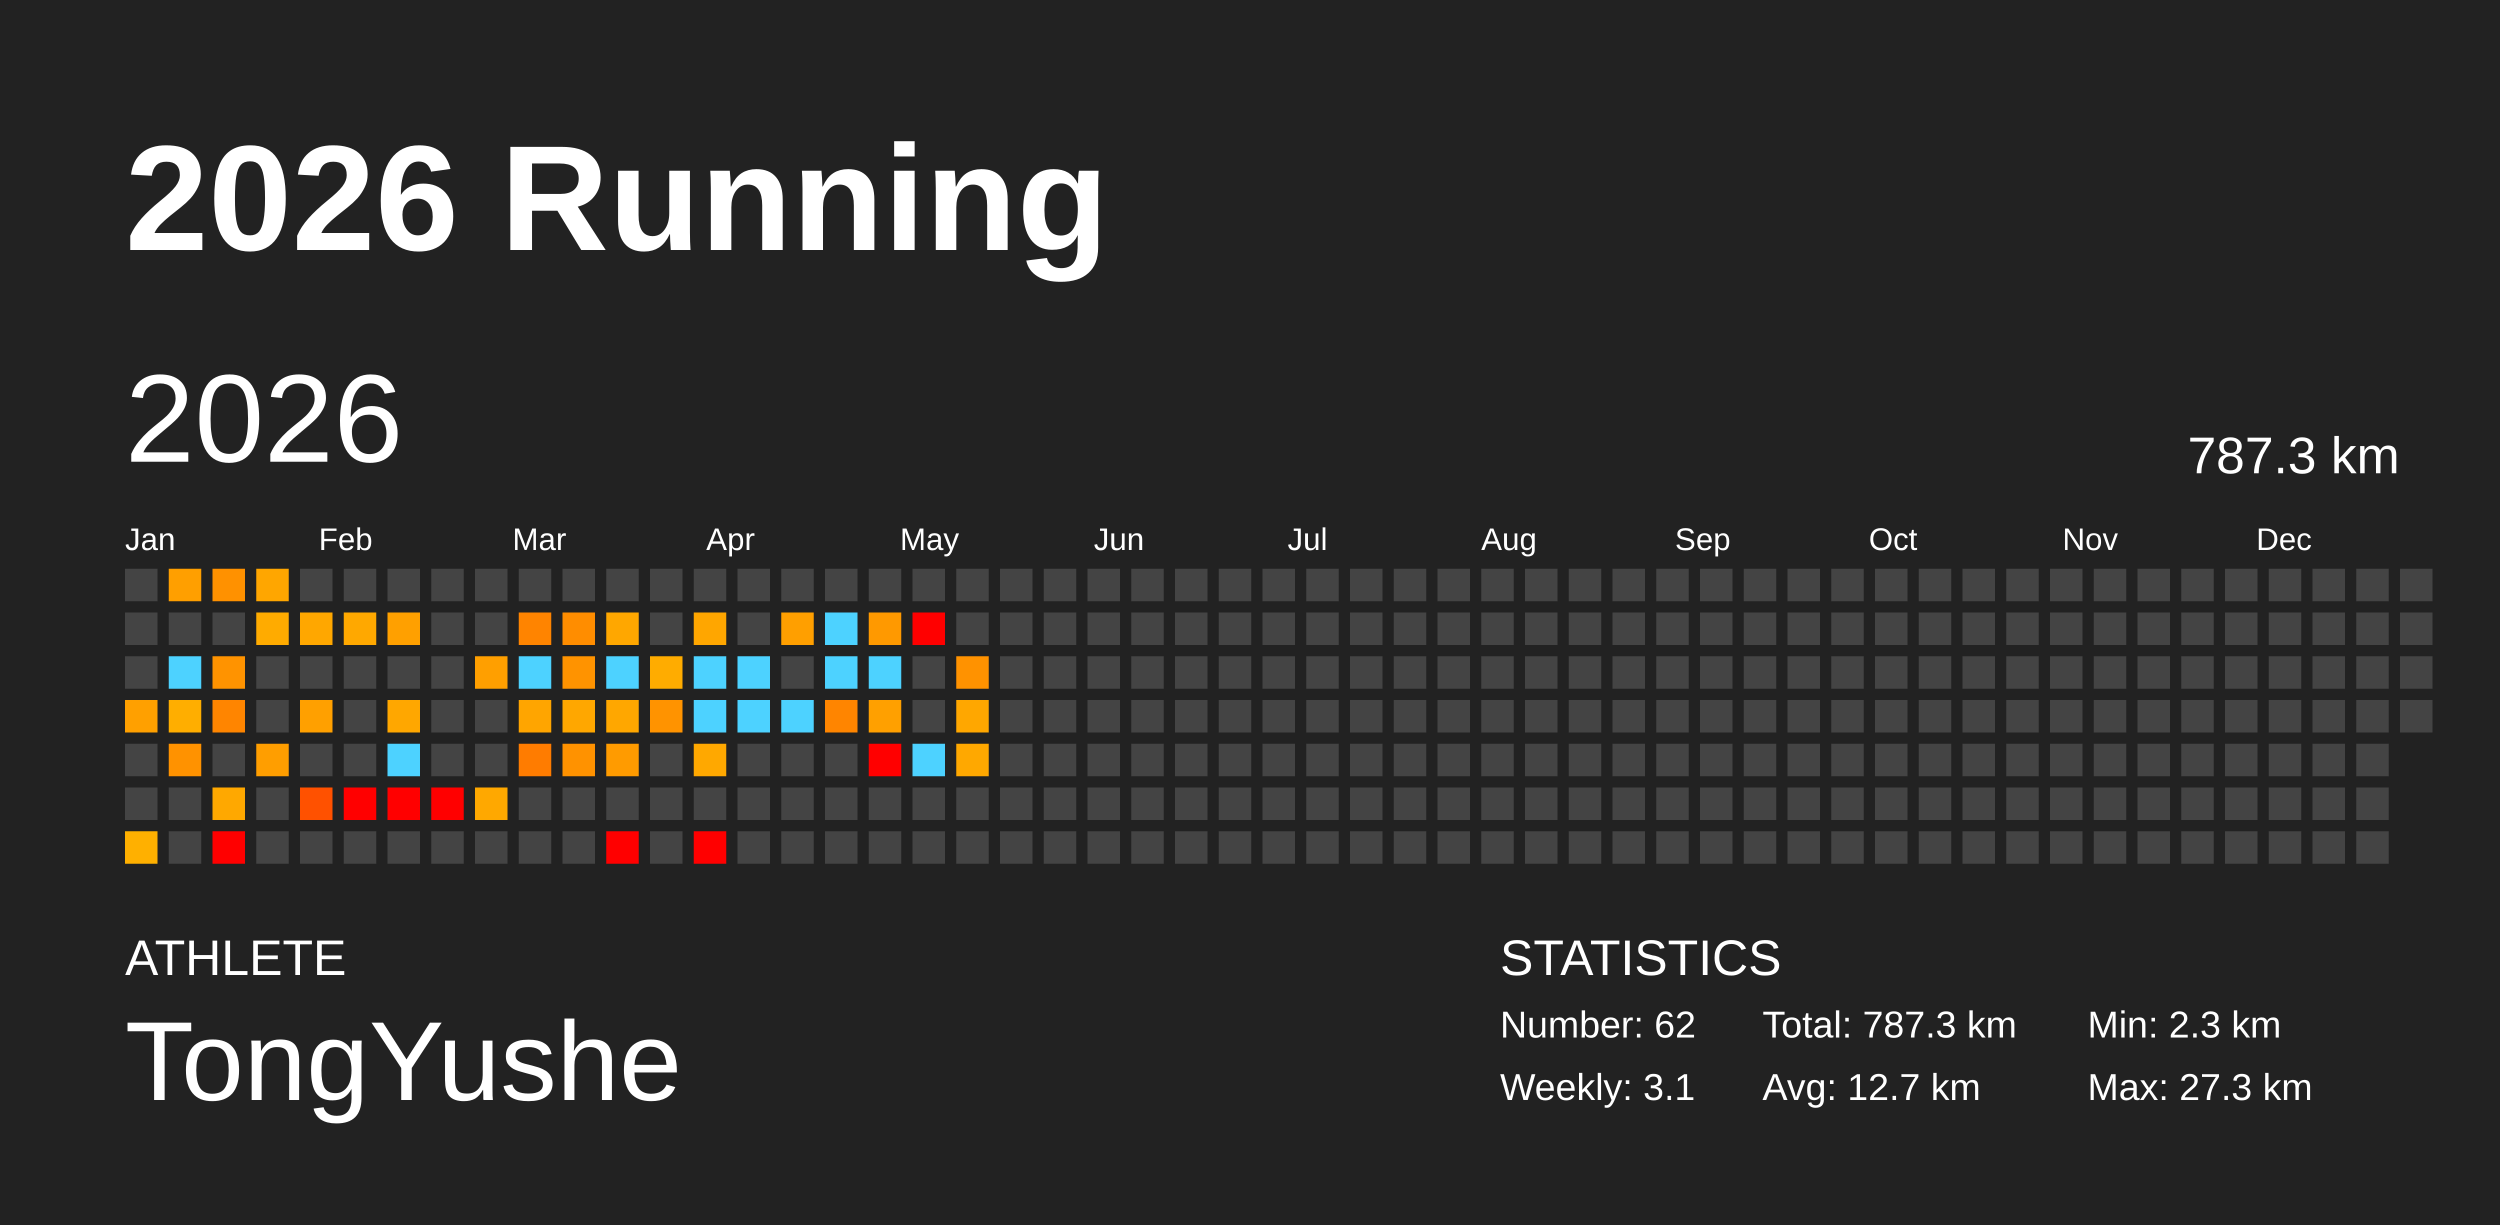
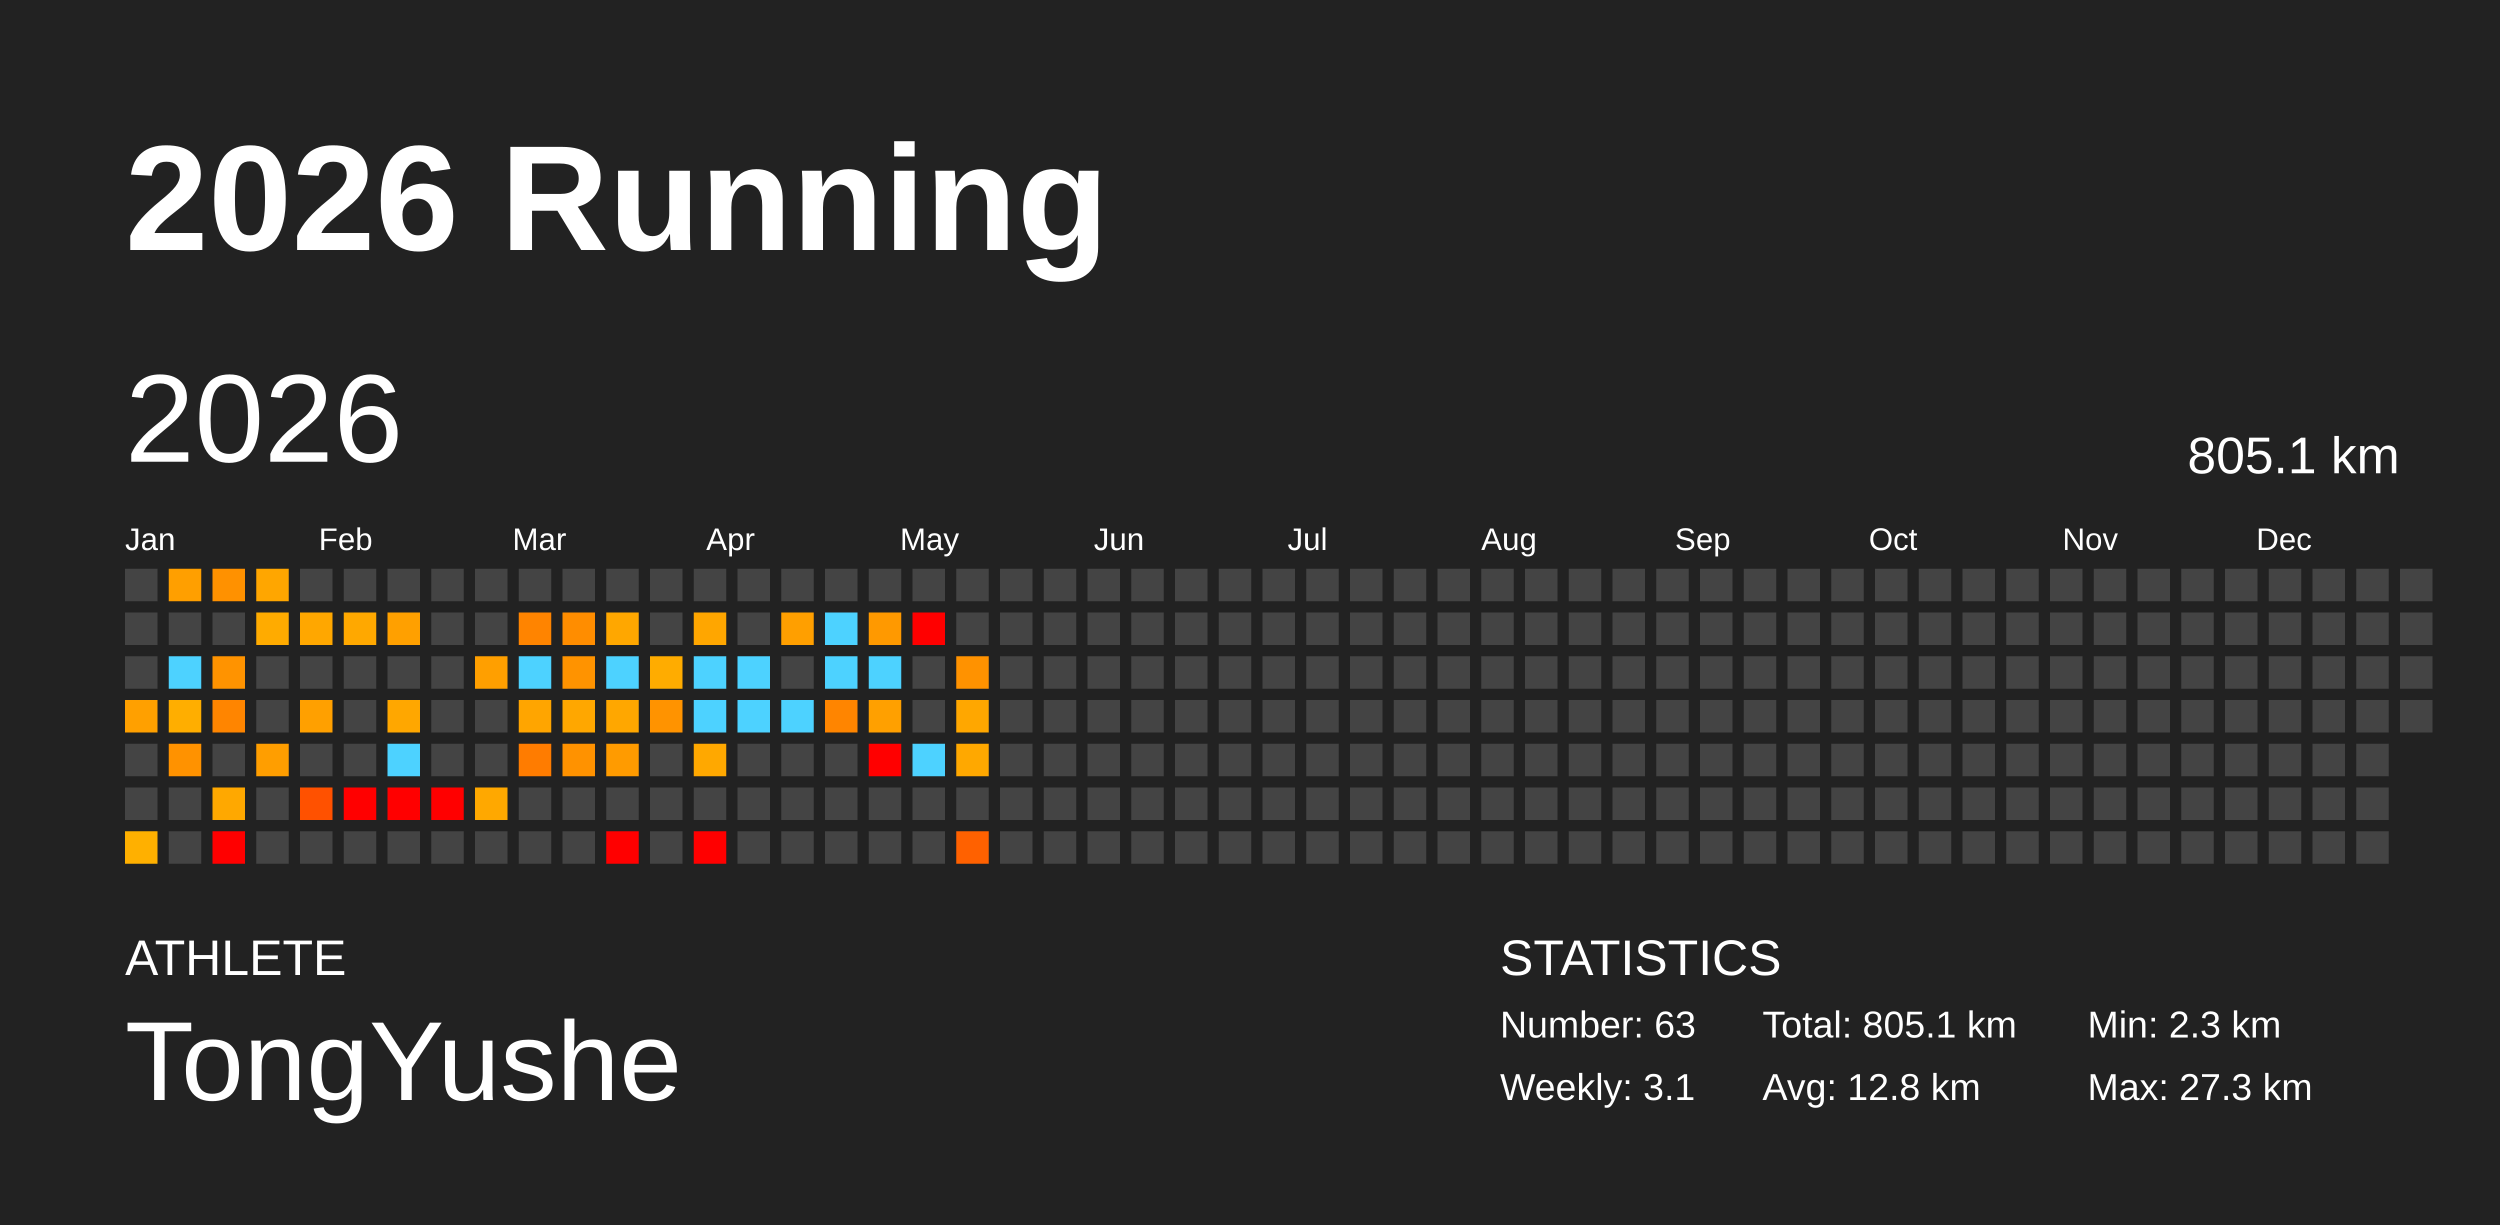
<svg xmlns="http://www.w3.org/2000/svg" baseProfile="full" height="98mm" version="1.1" viewBox="0,0,200,98" width="200mm">
  <defs />
  <rect fill="#222222" height="98" width="200" x="0" y="0" />
  <text fill="#FFFFFF" style="font-size:12px; font-family:Arial; font-weight:bold;" x="10" y="20">2026 Running</text>
  <text fill="#FFFFFF" style="font-size:4px; font-family:Arial" x="10" y="78">ATHLETE</text>
  <text fill="#FFFFFF" style="font-size:9px; font-family:Arial" x="10" y="88">TongYushe</text>
  <text fill="#FFFFFF" style="font-size:4px; font-family:Arial" x="120" y="78">STATISTICS</text>
-   <text fill="#FFFFFF" style="font-size:3px; font-family:Arial" x="120" y="83">Number: 62</text>
+   <text fill="#FFFFFF" style="font-size:3px; font-family:Arial" x="120" y="83">Number: 63</text>
  <text fill="#FFFFFF" style="font-size:3px; font-family:Arial" x="120" y="88">Weekly: 3.1</text>
-   <text fill="#FFFFFF" style="font-size:3px; font-family:Arial" x="141" y="83">Total: 787.3 km</text>
-   <text fill="#FFFFFF" style="font-size:3px; font-family:Arial" x="141" y="88">Avg: 12.7 km</text>
+   <text fill="#FFFFFF" style="font-size:3px; font-family:Arial" x="141" y="83">Total: 805.1 km</text>
+   <text fill="#FFFFFF" style="font-size:3px; font-family:Arial" x="141" y="88">Avg: 12.8 km</text>
  <text fill="#FFFFFF" style="font-size:3px; font-family:Arial" x="167" y="83">Min: 2.3 km</text>
  <text fill="#FFFFFF" style="font-size:3px; font-family:Arial" x="167" y="88">Max: 27.3 km</text>
  <text dominant-baseline="hanging" fill="#FFFFFF" style="font-size:10.0px; font-family:Arial;" x="10" y="30">2026</text>
-   <text dominant-baseline="hanging" fill="#FFFFFF" style="font-size:4.125px; font-family:Arial;" x="175" y="35">787.3 km</text>
+   <text dominant-baseline="hanging" fill="#FFFFFF" style="font-size:4.125px; font-family:Arial;" x="175" y="35">805.1 km</text>
  <text fill="#FFFFFF" style="font-size:2.5px; font-family:Arial" x="10.0" y="44">Jan</text>
  <text fill="#FFFFFF" style="font-size:2.5px; font-family:Arial" x="25.5" y="44">Feb</text>
  <text fill="#FFFFFF" style="font-size:2.5px; font-family:Arial" x="41.0" y="44">Mar</text>
  <text fill="#FFFFFF" style="font-size:2.5px; font-family:Arial" x="56.5" y="44">Apr</text>
  <text fill="#FFFFFF" style="font-size:2.5px; font-family:Arial" x="72.0" y="44">May</text>
  <text fill="#FFFFFF" style="font-size:2.5px; font-family:Arial" x="87.5" y="44">Jun</text>
  <text fill="#FFFFFF" style="font-size:2.5px; font-family:Arial" x="103.0" y="44">Jul</text>
  <text fill="#FFFFFF" style="font-size:2.5px; font-family:Arial" x="118.5" y="44">Aug</text>
  <text fill="#FFFFFF" style="font-size:2.5px; font-family:Arial" x="134.0" y="44">Sep</text>
  <text fill="#FFFFFF" style="font-size:2.5px; font-family:Arial" x="149.5" y="44">Oct</text>
  <text fill="#FFFFFF" style="font-size:2.5px; font-family:Arial" x="165.0" y="44">Nov</text>
  <text fill="#FFFFFF" style="font-size:2.5px; font-family:Arial" x="180.5" y="44">Dec</text>
  <rect fill="#444444" height="2.6" width="2.6" x="10.0" y="45.5" />
  <rect fill="#444444" height="2.6" width="2.6" x="10.0" y="49.0" />
  <rect fill="#444444" height="2.6" width="2.6" x="10.0" y="52.5" />
  <rect fill="#ffa000" height="2.6" width="2.6" x="10.0" y="56.0" />
  <rect fill="#444444" height="2.6" width="2.6" x="10.0" y="59.5" />
  <rect fill="#444444" height="2.6" width="2.6" x="10.0" y="63.0" />
  <rect fill="#ffb000" height="2.6" width="2.6" x="10.0" y="66.5" />
  <rect fill="#ff9f00" height="2.6" width="2.6" x="13.5" y="45.5" />
  <rect fill="#444444" height="2.6" width="2.6" x="13.5" y="49.0" />
  <rect fill="#4dd2ff" height="2.6" width="2.6" x="13.5" y="52.5" />
  <rect fill="#ffae00" height="2.6" width="2.6" x="13.5" y="56.0" />
  <rect fill="#ff9200" height="2.6" width="2.6" x="13.5" y="59.5" />
  <rect fill="#444444" height="2.6" width="2.6" x="13.5" y="63.0" />
  <rect fill="#444444" height="2.6" width="2.6" x="13.5" y="66.5" />
  <rect fill="#ff9100" height="2.6" width="2.6" x="17.0" y="45.5" />
  <rect fill="#444444" height="2.6" width="2.6" x="17.0" y="49.0" />
  <rect fill="#ff9300" height="2.6" width="2.6" x="17.0" y="52.5" />
  <rect fill="#ff8500" height="2.6" width="2.6" x="17.0" y="56.0" />
  <rect fill="#444444" height="2.6" width="2.6" x="17.0" y="59.5" />
  <rect fill="#ffa800" height="2.6" width="2.6" x="17.0" y="63.0" />
  <rect fill="red" height="2.6" width="2.6" x="17.0" y="66.5" />
  <rect fill="#ffa600" height="2.6" width="2.6" x="20.5" y="45.5" />
  <rect fill="#ffab00" height="2.6" width="2.6" x="20.5" y="49.0" />
  <rect fill="#444444" height="2.6" width="2.6" x="20.5" y="52.5" />
  <rect fill="#444444" height="2.6" width="2.6" x="20.5" y="56.0" />
  <rect fill="#ff9e00" height="2.6" width="2.6" x="20.5" y="59.5" />
  <rect fill="#444444" height="2.6" width="2.6" x="20.5" y="63.0" />
  <rect fill="#444444" height="2.6" width="2.6" x="20.5" y="66.5" />
  <rect fill="#444444" height="2.6" width="2.6" x="24.0" y="45.5" />
  <rect fill="#ffa700" height="2.6" width="2.6" x="24.0" y="49.0" />
  <rect fill="#444444" height="2.6" width="2.6" x="24.0" y="52.5" />
  <rect fill="#ffa000" height="2.6" width="2.6" x="24.0" y="56.0" />
  <rect fill="#444444" height="2.6" width="2.6" x="24.0" y="59.5" />
  <rect fill="#ff5100" height="2.6" width="2.6" x="24.0" y="63.0" />
  <rect fill="#444444" height="2.6" width="2.6" x="24.0" y="66.5" />
  <rect fill="#444444" height="2.6" width="2.6" x="27.5" y="45.5" />
  <rect fill="#ffa800" height="2.6" width="2.6" x="27.5" y="49.0" />
  <rect fill="#444444" height="2.6" width="2.6" x="27.5" y="52.5" />
  <rect fill="#444444" height="2.6" width="2.6" x="27.5" y="56.0" />
  <rect fill="#444444" height="2.6" width="2.6" x="27.5" y="59.5" />
  <rect fill="red" height="2.6" width="2.6" x="27.5" y="63.0" />
  <rect fill="#444444" height="2.6" width="2.6" x="27.5" y="66.5" />
  <rect fill="#444444" height="2.6" width="2.6" x="31.0" y="45.5" />
  <rect fill="#ffa000" height="2.6" width="2.6" x="31.0" y="49.0" />
  <rect fill="#444444" height="2.6" width="2.6" x="31.0" y="52.5" />
  <rect fill="#ffa700" height="2.6" width="2.6" x="31.0" y="56.0" />
  <rect fill="#4dd2ff" height="2.6" width="2.6" x="31.0" y="59.5" />
  <rect fill="red" height="2.6" width="2.6" x="31.0" y="63.0" />
  <rect fill="#444444" height="2.6" width="2.6" x="31.0" y="66.5" />
  <rect fill="#444444" height="2.6" width="2.6" x="34.5" y="45.5" />
  <rect fill="#444444" height="2.6" width="2.6" x="34.5" y="49.0" />
  <rect fill="#444444" height="2.6" width="2.6" x="34.5" y="52.5" />
  <rect fill="#444444" height="2.6" width="2.6" x="34.5" y="56.0" />
  <rect fill="#444444" height="2.6" width="2.6" x="34.5" y="59.5" />
  <rect fill="red" height="2.6" width="2.6" x="34.5" y="63.0" />
  <rect fill="#444444" height="2.6" width="2.6" x="34.5" y="66.5" />
  <rect fill="#444444" height="2.6" width="2.6" x="38.0" y="45.5" />
  <rect fill="#444444" height="2.6" width="2.6" x="38.0" y="49.0" />
  <rect fill="#ff9f00" height="2.6" width="2.6" x="38.0" y="52.5" />
  <rect fill="#444444" height="2.6" width="2.6" x="38.0" y="56.0" />
  <rect fill="#444444" height="2.6" width="2.6" x="38.0" y="59.5" />
  <rect fill="#ffa800" height="2.6" width="2.6" x="38.0" y="63.0" />
  <rect fill="#444444" height="2.6" width="2.6" x="38.0" y="66.5" />
  <rect fill="#444444" height="2.6" width="2.6" x="41.5" y="45.5" />
  <rect fill="#ff8400" height="2.6" width="2.6" x="41.5" y="49.0" />
  <rect fill="#4dd2ff" height="2.6" width="2.6" x="41.5" y="52.5" />
  <rect fill="#ffa500" height="2.6" width="2.6" x="41.5" y="56.0" />
  <rect fill="#ff7c00" height="2.6" width="2.6" x="41.5" y="59.5" />
  <rect fill="#444444" height="2.6" width="2.6" x="41.5" y="63.0" />
  <rect fill="#444444" height="2.6" width="2.6" x="41.5" y="66.5" />
  <rect fill="#444444" height="2.6" width="2.6" x="45.0" y="45.5" />
  <rect fill="#ff8d00" height="2.6" width="2.6" x="45.0" y="49.0" />
  <rect fill="#ff9300" height="2.6" width="2.6" x="45.0" y="52.5" />
  <rect fill="#ffa700" height="2.6" width="2.6" x="45.0" y="56.0" />
  <rect fill="#ff9200" height="2.6" width="2.6" x="45.0" y="59.5" />
  <rect fill="#444444" height="2.6" width="2.6" x="45.0" y="63.0" />
  <rect fill="#444444" height="2.6" width="2.6" x="45.0" y="66.5" />
  <rect fill="#444444" height="2.6" width="2.6" x="48.5" y="45.5" />
  <rect fill="#ffa700" height="2.6" width="2.6" x="48.5" y="49.0" />
  <rect fill="#4dd2ff" height="2.6" width="2.6" x="48.5" y="52.5" />
  <rect fill="#ffa700" height="2.6" width="2.6" x="48.5" y="56.0" />
  <rect fill="#ff9b00" height="2.6" width="2.6" x="48.5" y="59.5" />
  <rect fill="#444444" height="2.6" width="2.6" x="48.5" y="63.0" />
  <rect fill="red" height="2.6" width="2.6" x="48.5" y="66.5" />
  <rect fill="#444444" height="2.6" width="2.6" x="52.0" y="45.5" />
  <rect fill="#444444" height="2.6" width="2.6" x="52.0" y="49.0" />
  <rect fill="#ffac00" height="2.6" width="2.6" x="52.0" y="52.5" />
  <rect fill="#ff9300" height="2.6" width="2.6" x="52.0" y="56.0" />
  <rect fill="#444444" height="2.6" width="2.6" x="52.0" y="59.5" />
  <rect fill="#444444" height="2.6" width="2.6" x="52.0" y="63.0" />
  <rect fill="#444444" height="2.6" width="2.6" x="52.0" y="66.5" />
  <rect fill="#444444" height="2.6" width="2.6" x="55.5" y="45.5" />
  <rect fill="#ffa600" height="2.6" width="2.6" x="55.5" y="49.0" />
  <rect fill="#4dd2ff" height="2.6" width="2.6" x="55.5" y="52.5" />
  <rect fill="#4dd2ff" height="2.6" width="2.6" x="55.5" y="56.0" />
  <rect fill="#ffa800" height="2.6" width="2.6" x="55.5" y="59.5" />
  <rect fill="#444444" height="2.6" width="2.6" x="55.5" y="63.0" />
  <rect fill="red" height="2.6" width="2.6" x="55.5" y="66.5" />
  <rect fill="#444444" height="2.6" width="2.6" x="59.0" y="45.5" />
  <rect fill="#444444" height="2.6" width="2.6" x="59.0" y="49.0" />
  <rect fill="#4dd2ff" height="2.6" width="2.6" x="59.0" y="52.5" />
  <rect fill="#4dd2ff" height="2.6" width="2.6" x="59.0" y="56.0" />
  <rect fill="#444444" height="2.6" width="2.6" x="59.0" y="59.5" />
  <rect fill="#444444" height="2.6" width="2.6" x="59.0" y="63.0" />
  <rect fill="#444444" height="2.6" width="2.6" x="59.0" y="66.5" />
  <rect fill="#444444" height="2.6" width="2.6" x="62.5" y="45.5" />
  <rect fill="#ff9f00" height="2.6" width="2.6" x="62.5" y="49.0" />
  <rect fill="#444444" height="2.6" width="2.6" x="62.5" y="52.5" />
  <rect fill="#4dd2ff" height="2.6" width="2.6" x="62.5" y="56.0" />
  <rect fill="#444444" height="2.6" width="2.6" x="62.5" y="59.5" />
  <rect fill="#444444" height="2.6" width="2.6" x="62.5" y="63.0" />
  <rect fill="#444444" height="2.6" width="2.6" x="62.5" y="66.5" />
  <rect fill="#444444" height="2.6" width="2.6" x="66.0" y="45.5" />
  <rect fill="#4dd2ff" height="2.6" width="2.6" x="66.0" y="49.0" />
  <rect fill="#4dd2ff" height="2.6" width="2.6" x="66.0" y="52.5" />
  <rect fill="#ff8500" height="2.6" width="2.6" x="66.0" y="56.0" />
  <rect fill="#444444" height="2.6" width="2.6" x="66.0" y="59.5" />
  <rect fill="#444444" height="2.6" width="2.6" x="66.0" y="63.0" />
  <rect fill="#444444" height="2.6" width="2.6" x="66.0" y="66.5" />
  <rect fill="#444444" height="2.6" width="2.6" x="69.5" y="45.5" />
  <rect fill="#ff9900" height="2.6" width="2.6" x="69.5" y="49.0" />
  <rect fill="#4dd2ff" height="2.6" width="2.6" x="69.5" y="52.5" />
  <rect fill="#ffa000" height="2.6" width="2.6" x="69.5" y="56.0" />
  <rect fill="red" height="2.6" width="2.6" x="69.5" y="59.5" />
  <rect fill="#444444" height="2.6" width="2.6" x="69.5" y="63.0" />
  <rect fill="#444444" height="2.6" width="2.6" x="69.5" y="66.5" />
  <rect fill="#444444" height="2.6" width="2.6" x="73.0" y="45.5" />
  <rect fill="red" height="2.6" width="2.6" x="73.0" y="49.0" />
  <rect fill="#444444" height="2.6" width="2.6" x="73.0" y="52.5" />
  <rect fill="#444444" height="2.6" width="2.6" x="73.0" y="56.0" />
  <rect fill="#4dd2ff" height="2.6" width="2.6" x="73.0" y="59.5" />
  <rect fill="#444444" height="2.6" width="2.6" x="73.0" y="63.0" />
  <rect fill="#444444" height="2.6" width="2.6" x="73.0" y="66.5" />
  <rect fill="#444444" height="2.6" width="2.6" x="76.5" y="45.5" />
  <rect fill="#444444" height="2.6" width="2.6" x="76.5" y="49.0" />
  <rect fill="#ff9200" height="2.6" width="2.6" x="76.5" y="52.5" />
  <rect fill="#ffa700" height="2.6" width="2.6" x="76.5" y="56.0" />
  <rect fill="#ffa800" height="2.6" width="2.6" x="76.5" y="59.5" />
  <rect fill="#444444" height="2.6" width="2.6" x="76.5" y="63.0" />
-   <rect fill="#444444" height="2.6" width="2.6" x="76.5" y="66.5" />
+   <rect fill="#ff6100" height="2.6" width="2.6" x="76.5" y="66.5" />
  <rect fill="#444444" height="2.6" width="2.6" x="80.0" y="45.5" />
  <rect fill="#444444" height="2.6" width="2.6" x="80.0" y="49.0" />
  <rect fill="#444444" height="2.6" width="2.6" x="80.0" y="52.5" />
  <rect fill="#444444" height="2.6" width="2.6" x="80.0" y="56.0" />
  <rect fill="#444444" height="2.6" width="2.6" x="80.0" y="59.5" />
  <rect fill="#444444" height="2.6" width="2.6" x="80.0" y="63.0" />
  <rect fill="#444444" height="2.6" width="2.6" x="80.0" y="66.5" />
  <rect fill="#444444" height="2.6" width="2.6" x="83.5" y="45.5" />
  <rect fill="#444444" height="2.6" width="2.6" x="83.5" y="49.0" />
  <rect fill="#444444" height="2.6" width="2.6" x="83.5" y="52.5" />
  <rect fill="#444444" height="2.6" width="2.6" x="83.5" y="56.0" />
  <rect fill="#444444" height="2.6" width="2.6" x="83.5" y="59.5" />
  <rect fill="#444444" height="2.6" width="2.6" x="83.5" y="63.0" />
  <rect fill="#444444" height="2.6" width="2.6" x="83.5" y="66.5" />
  <rect fill="#444444" height="2.6" width="2.6" x="87.0" y="45.5" />
  <rect fill="#444444" height="2.6" width="2.6" x="87.0" y="49.0" />
  <rect fill="#444444" height="2.6" width="2.6" x="87.0" y="52.5" />
  <rect fill="#444444" height="2.6" width="2.6" x="87.0" y="56.0" />
  <rect fill="#444444" height="2.6" width="2.6" x="87.0" y="59.5" />
  <rect fill="#444444" height="2.6" width="2.6" x="87.0" y="63.0" />
  <rect fill="#444444" height="2.6" width="2.6" x="87.0" y="66.5" />
  <rect fill="#444444" height="2.6" width="2.6" x="90.5" y="45.5" />
  <rect fill="#444444" height="2.6" width="2.6" x="90.5" y="49.0" />
  <rect fill="#444444" height="2.6" width="2.6" x="90.5" y="52.5" />
  <rect fill="#444444" height="2.6" width="2.6" x="90.5" y="56.0" />
  <rect fill="#444444" height="2.6" width="2.6" x="90.5" y="59.5" />
  <rect fill="#444444" height="2.6" width="2.6" x="90.5" y="63.0" />
  <rect fill="#444444" height="2.6" width="2.6" x="90.5" y="66.5" />
  <rect fill="#444444" height="2.6" width="2.6" x="94.0" y="45.5" />
  <rect fill="#444444" height="2.6" width="2.6" x="94.0" y="49.0" />
  <rect fill="#444444" height="2.6" width="2.6" x="94.0" y="52.5" />
  <rect fill="#444444" height="2.6" width="2.6" x="94.0" y="56.0" />
  <rect fill="#444444" height="2.6" width="2.6" x="94.0" y="59.5" />
  <rect fill="#444444" height="2.6" width="2.6" x="94.0" y="63.0" />
  <rect fill="#444444" height="2.6" width="2.6" x="94.0" y="66.5" />
  <rect fill="#444444" height="2.6" width="2.6" x="97.5" y="45.5" />
  <rect fill="#444444" height="2.6" width="2.6" x="97.5" y="49.0" />
  <rect fill="#444444" height="2.6" width="2.6" x="97.5" y="52.5" />
  <rect fill="#444444" height="2.6" width="2.6" x="97.5" y="56.0" />
  <rect fill="#444444" height="2.6" width="2.6" x="97.5" y="59.5" />
  <rect fill="#444444" height="2.6" width="2.6" x="97.5" y="63.0" />
  <rect fill="#444444" height="2.6" width="2.6" x="97.5" y="66.5" />
  <rect fill="#444444" height="2.6" width="2.6" x="101.0" y="45.5" />
  <rect fill="#444444" height="2.6" width="2.6" x="101.0" y="49.0" />
  <rect fill="#444444" height="2.6" width="2.6" x="101.0" y="52.5" />
  <rect fill="#444444" height="2.6" width="2.6" x="101.0" y="56.0" />
  <rect fill="#444444" height="2.6" width="2.6" x="101.0" y="59.5" />
  <rect fill="#444444" height="2.6" width="2.6" x="101.0" y="63.0" />
  <rect fill="#444444" height="2.6" width="2.6" x="101.0" y="66.5" />
  <rect fill="#444444" height="2.6" width="2.6" x="104.5" y="45.5" />
  <rect fill="#444444" height="2.6" width="2.6" x="104.5" y="49.0" />
  <rect fill="#444444" height="2.6" width="2.6" x="104.5" y="52.5" />
  <rect fill="#444444" height="2.6" width="2.6" x="104.5" y="56.0" />
  <rect fill="#444444" height="2.6" width="2.6" x="104.5" y="59.5" />
  <rect fill="#444444" height="2.6" width="2.6" x="104.5" y="63.0" />
  <rect fill="#444444" height="2.6" width="2.6" x="104.5" y="66.5" />
  <rect fill="#444444" height="2.6" width="2.6" x="108.0" y="45.5" />
  <rect fill="#444444" height="2.6" width="2.6" x="108.0" y="49.0" />
  <rect fill="#444444" height="2.6" width="2.6" x="108.0" y="52.5" />
  <rect fill="#444444" height="2.6" width="2.6" x="108.0" y="56.0" />
  <rect fill="#444444" height="2.6" width="2.6" x="108.0" y="59.5" />
  <rect fill="#444444" height="2.6" width="2.6" x="108.0" y="63.0" />
  <rect fill="#444444" height="2.6" width="2.6" x="108.0" y="66.5" />
  <rect fill="#444444" height="2.6" width="2.6" x="111.5" y="45.5" />
  <rect fill="#444444" height="2.6" width="2.6" x="111.5" y="49.0" />
  <rect fill="#444444" height="2.6" width="2.6" x="111.5" y="52.5" />
  <rect fill="#444444" height="2.6" width="2.6" x="111.5" y="56.0" />
  <rect fill="#444444" height="2.6" width="2.6" x="111.5" y="59.5" />
  <rect fill="#444444" height="2.6" width="2.6" x="111.5" y="63.0" />
  <rect fill="#444444" height="2.6" width="2.6" x="111.5" y="66.5" />
  <rect fill="#444444" height="2.6" width="2.6" x="115.0" y="45.5" />
  <rect fill="#444444" height="2.6" width="2.6" x="115.0" y="49.0" />
  <rect fill="#444444" height="2.6" width="2.6" x="115.0" y="52.5" />
  <rect fill="#444444" height="2.6" width="2.6" x="115.0" y="56.0" />
  <rect fill="#444444" height="2.6" width="2.6" x="115.0" y="59.5" />
  <rect fill="#444444" height="2.6" width="2.6" x="115.0" y="63.0" />
  <rect fill="#444444" height="2.6" width="2.6" x="115.0" y="66.5" />
  <rect fill="#444444" height="2.6" width="2.6" x="118.5" y="45.5" />
  <rect fill="#444444" height="2.6" width="2.6" x="118.5" y="49.0" />
  <rect fill="#444444" height="2.6" width="2.6" x="118.5" y="52.5" />
  <rect fill="#444444" height="2.6" width="2.6" x="118.5" y="56.0" />
  <rect fill="#444444" height="2.6" width="2.6" x="118.5" y="59.5" />
  <rect fill="#444444" height="2.6" width="2.6" x="118.5" y="63.0" />
  <rect fill="#444444" height="2.6" width="2.6" x="118.5" y="66.5" />
  <rect fill="#444444" height="2.6" width="2.6" x="122.0" y="45.5" />
  <rect fill="#444444" height="2.6" width="2.6" x="122.0" y="49.0" />
  <rect fill="#444444" height="2.6" width="2.6" x="122.0" y="52.5" />
  <rect fill="#444444" height="2.6" width="2.6" x="122.0" y="56.0" />
  <rect fill="#444444" height="2.6" width="2.6" x="122.0" y="59.5" />
  <rect fill="#444444" height="2.6" width="2.6" x="122.0" y="63.0" />
  <rect fill="#444444" height="2.6" width="2.6" x="122.0" y="66.5" />
  <rect fill="#444444" height="2.6" width="2.6" x="125.5" y="45.5" />
  <rect fill="#444444" height="2.6" width="2.6" x="125.5" y="49.0" />
  <rect fill="#444444" height="2.6" width="2.6" x="125.5" y="52.5" />
  <rect fill="#444444" height="2.6" width="2.6" x="125.5" y="56.0" />
  <rect fill="#444444" height="2.6" width="2.6" x="125.5" y="59.5" />
  <rect fill="#444444" height="2.6" width="2.6" x="125.5" y="63.0" />
  <rect fill="#444444" height="2.6" width="2.6" x="125.5" y="66.5" />
  <rect fill="#444444" height="2.6" width="2.6" x="129.0" y="45.5" />
  <rect fill="#444444" height="2.6" width="2.6" x="129.0" y="49.0" />
  <rect fill="#444444" height="2.6" width="2.6" x="129.0" y="52.5" />
  <rect fill="#444444" height="2.6" width="2.6" x="129.0" y="56.0" />
  <rect fill="#444444" height="2.6" width="2.6" x="129.0" y="59.5" />
  <rect fill="#444444" height="2.6" width="2.6" x="129.0" y="63.0" />
  <rect fill="#444444" height="2.6" width="2.6" x="129.0" y="66.5" />
  <rect fill="#444444" height="2.6" width="2.6" x="132.5" y="45.5" />
  <rect fill="#444444" height="2.6" width="2.6" x="132.5" y="49.0" />
  <rect fill="#444444" height="2.6" width="2.6" x="132.5" y="52.5" />
  <rect fill="#444444" height="2.6" width="2.6" x="132.5" y="56.0" />
  <rect fill="#444444" height="2.6" width="2.6" x="132.5" y="59.5" />
  <rect fill="#444444" height="2.6" width="2.6" x="132.5" y="63.0" />
  <rect fill="#444444" height="2.6" width="2.6" x="132.5" y="66.5" />
  <rect fill="#444444" height="2.6" width="2.6" x="136.0" y="45.5" />
  <rect fill="#444444" height="2.6" width="2.6" x="136.0" y="49.0" />
  <rect fill="#444444" height="2.6" width="2.6" x="136.0" y="52.5" />
  <rect fill="#444444" height="2.6" width="2.6" x="136.0" y="56.0" />
  <rect fill="#444444" height="2.6" width="2.6" x="136.0" y="59.5" />
  <rect fill="#444444" height="2.6" width="2.6" x="136.0" y="63.0" />
  <rect fill="#444444" height="2.6" width="2.6" x="136.0" y="66.5" />
  <rect fill="#444444" height="2.6" width="2.6" x="139.5" y="45.5" />
  <rect fill="#444444" height="2.6" width="2.6" x="139.5" y="49.0" />
  <rect fill="#444444" height="2.6" width="2.6" x="139.5" y="52.5" />
  <rect fill="#444444" height="2.6" width="2.6" x="139.5" y="56.0" />
  <rect fill="#444444" height="2.6" width="2.6" x="139.5" y="59.5" />
  <rect fill="#444444" height="2.6" width="2.6" x="139.5" y="63.0" />
  <rect fill="#444444" height="2.6" width="2.6" x="139.5" y="66.5" />
  <rect fill="#444444" height="2.6" width="2.6" x="143.0" y="45.5" />
  <rect fill="#444444" height="2.6" width="2.6" x="143.0" y="49.0" />
  <rect fill="#444444" height="2.6" width="2.6" x="143.0" y="52.5" />
  <rect fill="#444444" height="2.6" width="2.6" x="143.0" y="56.0" />
  <rect fill="#444444" height="2.6" width="2.6" x="143.0" y="59.5" />
  <rect fill="#444444" height="2.6" width="2.6" x="143.0" y="63.0" />
  <rect fill="#444444" height="2.6" width="2.6" x="143.0" y="66.5" />
  <rect fill="#444444" height="2.6" width="2.6" x="146.5" y="45.5" />
  <rect fill="#444444" height="2.6" width="2.6" x="146.5" y="49.0" />
  <rect fill="#444444" height="2.6" width="2.6" x="146.5" y="52.5" />
  <rect fill="#444444" height="2.6" width="2.6" x="146.5" y="56.0" />
  <rect fill="#444444" height="2.6" width="2.6" x="146.5" y="59.5" />
  <rect fill="#444444" height="2.6" width="2.6" x="146.5" y="63.0" />
  <rect fill="#444444" height="2.6" width="2.6" x="146.5" y="66.5" />
  <rect fill="#444444" height="2.6" width="2.6" x="150.0" y="45.5" />
  <rect fill="#444444" height="2.6" width="2.6" x="150.0" y="49.0" />
  <rect fill="#444444" height="2.6" width="2.6" x="150.0" y="52.5" />
  <rect fill="#444444" height="2.6" width="2.6" x="150.0" y="56.0" />
  <rect fill="#444444" height="2.6" width="2.6" x="150.0" y="59.5" />
  <rect fill="#444444" height="2.6" width="2.6" x="150.0" y="63.0" />
  <rect fill="#444444" height="2.6" width="2.6" x="150.0" y="66.5" />
  <rect fill="#444444" height="2.6" width="2.6" x="153.5" y="45.5" />
  <rect fill="#444444" height="2.6" width="2.6" x="153.5" y="49.0" />
  <rect fill="#444444" height="2.6" width="2.6" x="153.5" y="52.5" />
  <rect fill="#444444" height="2.6" width="2.6" x="153.5" y="56.0" />
  <rect fill="#444444" height="2.6" width="2.6" x="153.5" y="59.5" />
  <rect fill="#444444" height="2.6" width="2.6" x="153.5" y="63.0" />
  <rect fill="#444444" height="2.6" width="2.6" x="153.5" y="66.5" />
  <rect fill="#444444" height="2.6" width="2.6" x="157.0" y="45.5" />
  <rect fill="#444444" height="2.6" width="2.6" x="157.0" y="49.0" />
  <rect fill="#444444" height="2.6" width="2.6" x="157.0" y="52.5" />
  <rect fill="#444444" height="2.6" width="2.6" x="157.0" y="56.0" />
  <rect fill="#444444" height="2.6" width="2.6" x="157.0" y="59.5" />
  <rect fill="#444444" height="2.6" width="2.6" x="157.0" y="63.0" />
  <rect fill="#444444" height="2.6" width="2.6" x="157.0" y="66.5" />
  <rect fill="#444444" height="2.6" width="2.6" x="160.5" y="45.5" />
  <rect fill="#444444" height="2.6" width="2.6" x="160.5" y="49.0" />
  <rect fill="#444444" height="2.6" width="2.6" x="160.5" y="52.5" />
  <rect fill="#444444" height="2.6" width="2.6" x="160.5" y="56.0" />
  <rect fill="#444444" height="2.6" width="2.6" x="160.5" y="59.5" />
  <rect fill="#444444" height="2.6" width="2.6" x="160.5" y="63.0" />
  <rect fill="#444444" height="2.6" width="2.6" x="160.5" y="66.5" />
  <rect fill="#444444" height="2.6" width="2.6" x="164.0" y="45.5" />
  <rect fill="#444444" height="2.6" width="2.6" x="164.0" y="49.0" />
  <rect fill="#444444" height="2.6" width="2.6" x="164.0" y="52.5" />
  <rect fill="#444444" height="2.6" width="2.6" x="164.0" y="56.0" />
  <rect fill="#444444" height="2.6" width="2.6" x="164.0" y="59.5" />
  <rect fill="#444444" height="2.6" width="2.6" x="164.0" y="63.0" />
  <rect fill="#444444" height="2.6" width="2.6" x="164.0" y="66.5" />
  <rect fill="#444444" height="2.6" width="2.6" x="167.5" y="45.5" />
  <rect fill="#444444" height="2.6" width="2.6" x="167.5" y="49.0" />
  <rect fill="#444444" height="2.6" width="2.6" x="167.5" y="52.5" />
  <rect fill="#444444" height="2.6" width="2.6" x="167.5" y="56.0" />
  <rect fill="#444444" height="2.6" width="2.6" x="167.5" y="59.5" />
  <rect fill="#444444" height="2.6" width="2.6" x="167.5" y="63.0" />
  <rect fill="#444444" height="2.6" width="2.6" x="167.5" y="66.5" />
  <rect fill="#444444" height="2.6" width="2.6" x="171.0" y="45.5" />
  <rect fill="#444444" height="2.6" width="2.6" x="171.0" y="49.0" />
  <rect fill="#444444" height="2.6" width="2.6" x="171.0" y="52.5" />
  <rect fill="#444444" height="2.6" width="2.6" x="171.0" y="56.0" />
  <rect fill="#444444" height="2.6" width="2.6" x="171.0" y="59.5" />
  <rect fill="#444444" height="2.6" width="2.6" x="171.0" y="63.0" />
  <rect fill="#444444" height="2.6" width="2.6" x="171.0" y="66.5" />
  <rect fill="#444444" height="2.6" width="2.6" x="174.5" y="45.5" />
  <rect fill="#444444" height="2.6" width="2.6" x="174.5" y="49.0" />
  <rect fill="#444444" height="2.6" width="2.6" x="174.5" y="52.5" />
  <rect fill="#444444" height="2.6" width="2.6" x="174.5" y="56.0" />
  <rect fill="#444444" height="2.6" width="2.6" x="174.5" y="59.5" />
  <rect fill="#444444" height="2.6" width="2.6" x="174.5" y="63.0" />
  <rect fill="#444444" height="2.6" width="2.6" x="174.5" y="66.5" />
  <rect fill="#444444" height="2.6" width="2.6" x="178.0" y="45.5" />
  <rect fill="#444444" height="2.6" width="2.6" x="178.0" y="49.0" />
  <rect fill="#444444" height="2.6" width="2.6" x="178.0" y="52.5" />
  <rect fill="#444444" height="2.6" width="2.6" x="178.0" y="56.0" />
  <rect fill="#444444" height="2.6" width="2.6" x="178.0" y="59.5" />
  <rect fill="#444444" height="2.6" width="2.6" x="178.0" y="63.0" />
  <rect fill="#444444" height="2.6" width="2.6" x="178.0" y="66.5" />
  <rect fill="#444444" height="2.6" width="2.6" x="181.5" y="45.5" />
  <rect fill="#444444" height="2.6" width="2.6" x="181.5" y="49.0" />
  <rect fill="#444444" height="2.6" width="2.6" x="181.5" y="52.5" />
  <rect fill="#444444" height="2.6" width="2.6" x="181.5" y="56.0" />
  <rect fill="#444444" height="2.6" width="2.6" x="181.5" y="59.5" />
  <rect fill="#444444" height="2.6" width="2.6" x="181.5" y="63.0" />
  <rect fill="#444444" height="2.6" width="2.6" x="181.5" y="66.5" />
  <rect fill="#444444" height="2.6" width="2.6" x="185.0" y="45.5" />
  <rect fill="#444444" height="2.6" width="2.6" x="185.0" y="49.0" />
  <rect fill="#444444" height="2.6" width="2.6" x="185.0" y="52.5" />
  <rect fill="#444444" height="2.6" width="2.6" x="185.0" y="56.0" />
  <rect fill="#444444" height="2.6" width="2.6" x="185.0" y="59.5" />
  <rect fill="#444444" height="2.6" width="2.6" x="185.0" y="63.0" />
  <rect fill="#444444" height="2.6" width="2.6" x="185.0" y="66.5" />
  <rect fill="#444444" height="2.6" width="2.6" x="188.5" y="45.5" />
  <rect fill="#444444" height="2.6" width="2.6" x="188.5" y="49.0" />
  <rect fill="#444444" height="2.6" width="2.6" x="188.5" y="52.5" />
  <rect fill="#444444" height="2.6" width="2.6" x="188.5" y="56.0" />
  <rect fill="#444444" height="2.6" width="2.6" x="188.5" y="59.5" />
  <rect fill="#444444" height="2.6" width="2.6" x="188.5" y="63.0" />
  <rect fill="#444444" height="2.6" width="2.6" x="188.5" y="66.5" />
  <rect fill="#444444" height="2.6" width="2.6" x="192.0" y="45.5" />
  <rect fill="#444444" height="2.6" width="2.6" x="192.0" y="49.0" />
  <rect fill="#444444" height="2.6" width="2.6" x="192.0" y="52.5" />
  <rect fill="#444444" height="2.6" width="2.6" x="192.0" y="56.0" />
</svg>
